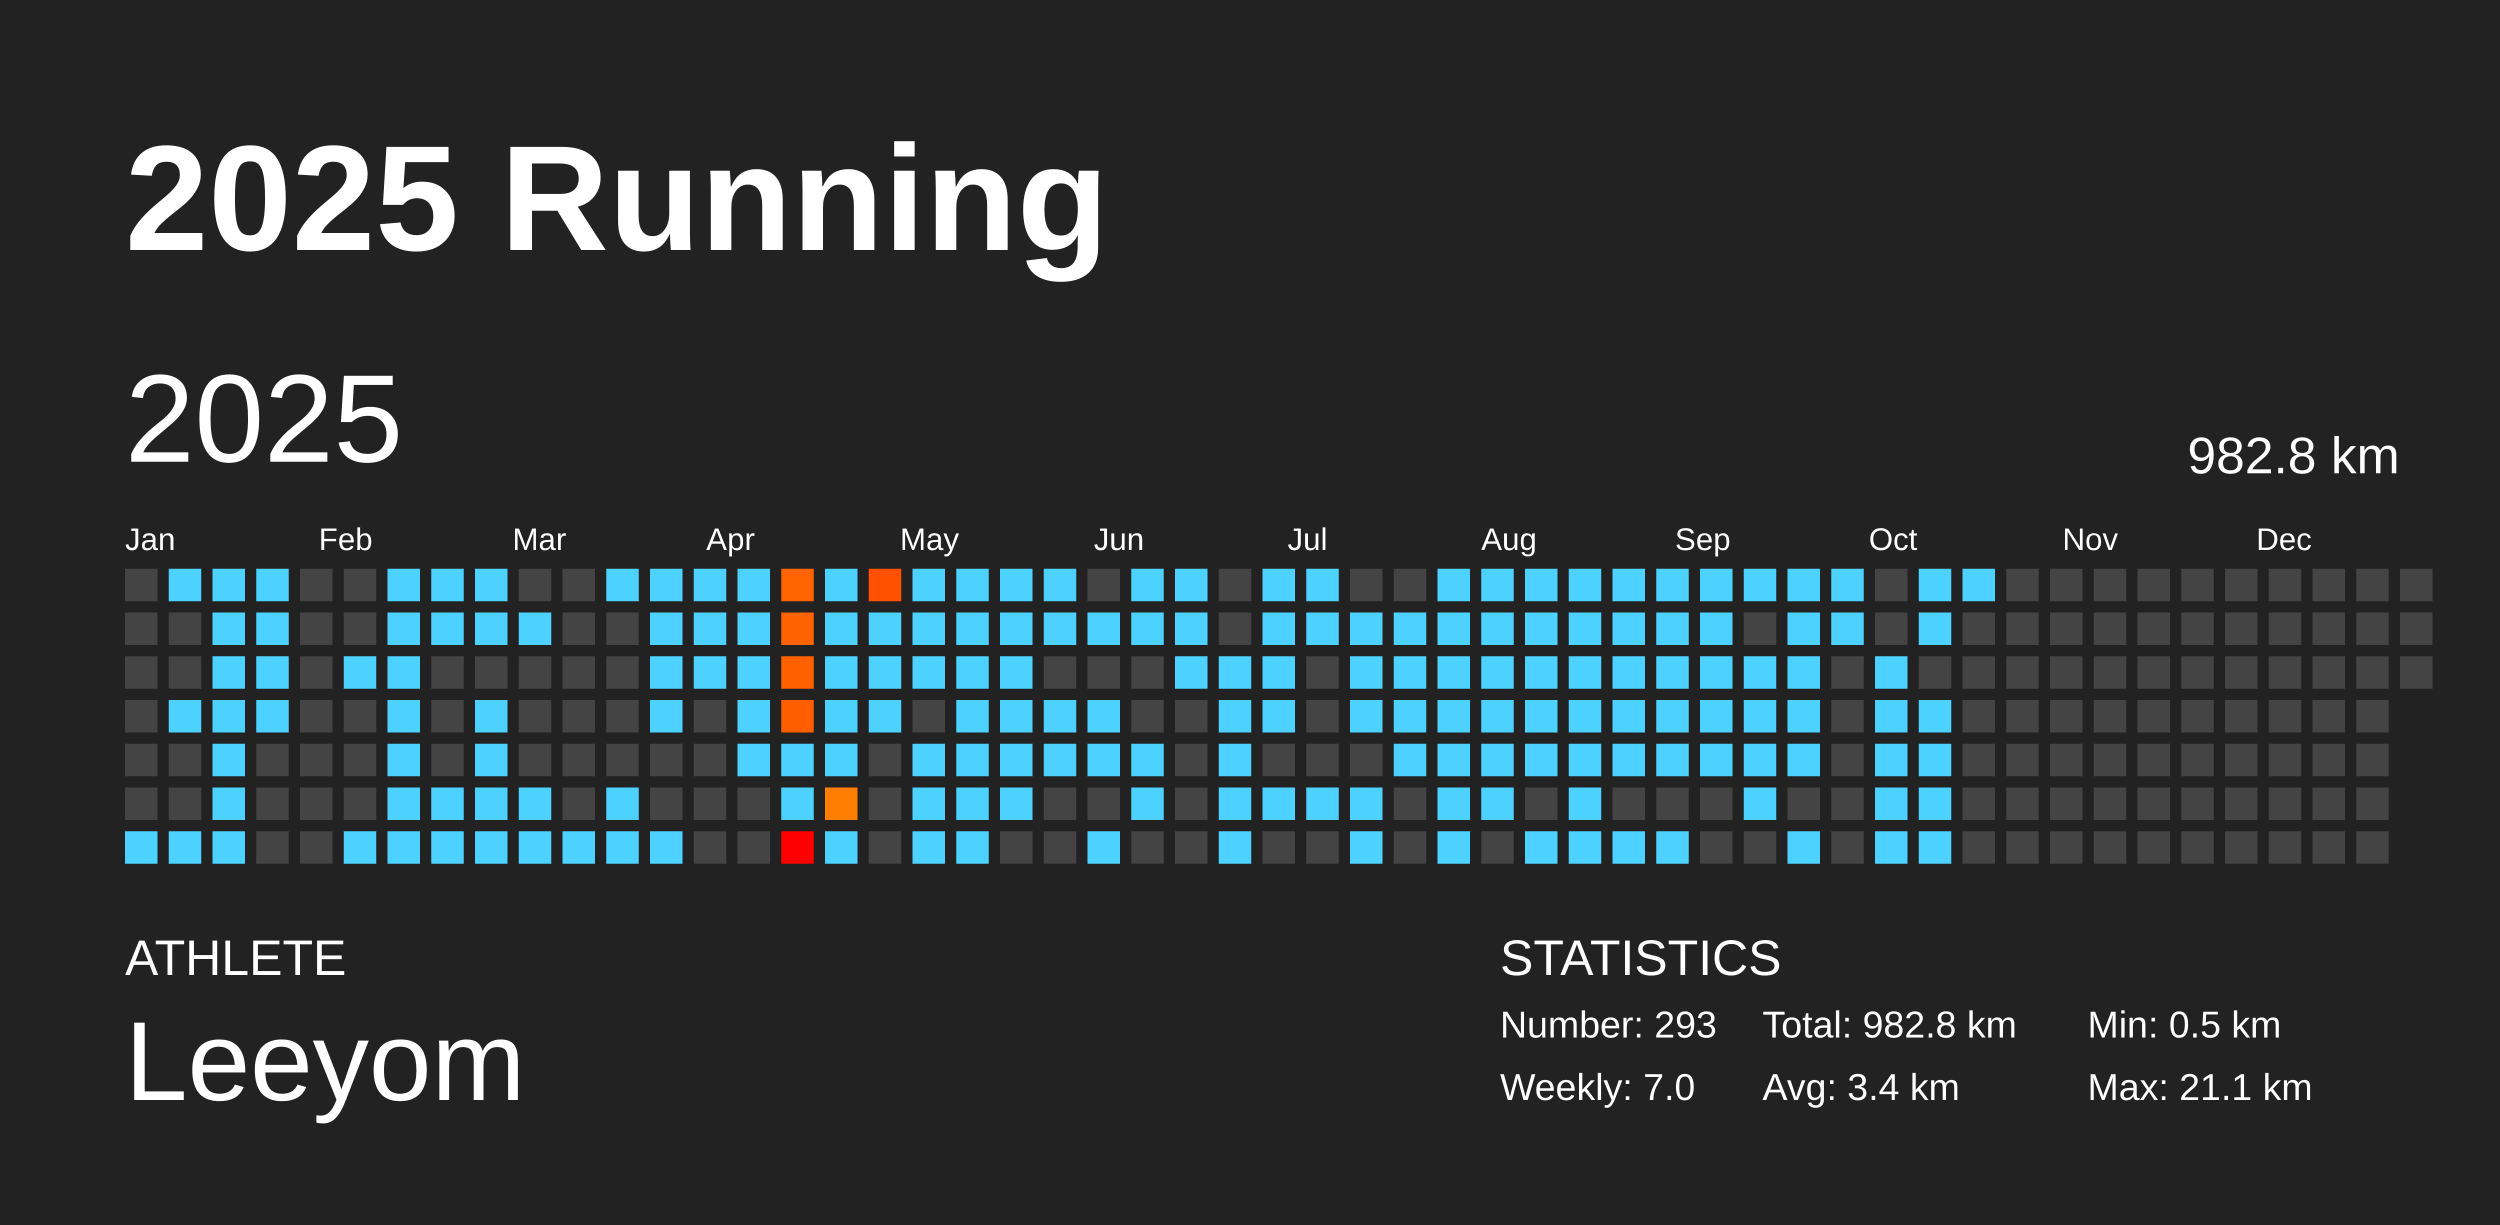
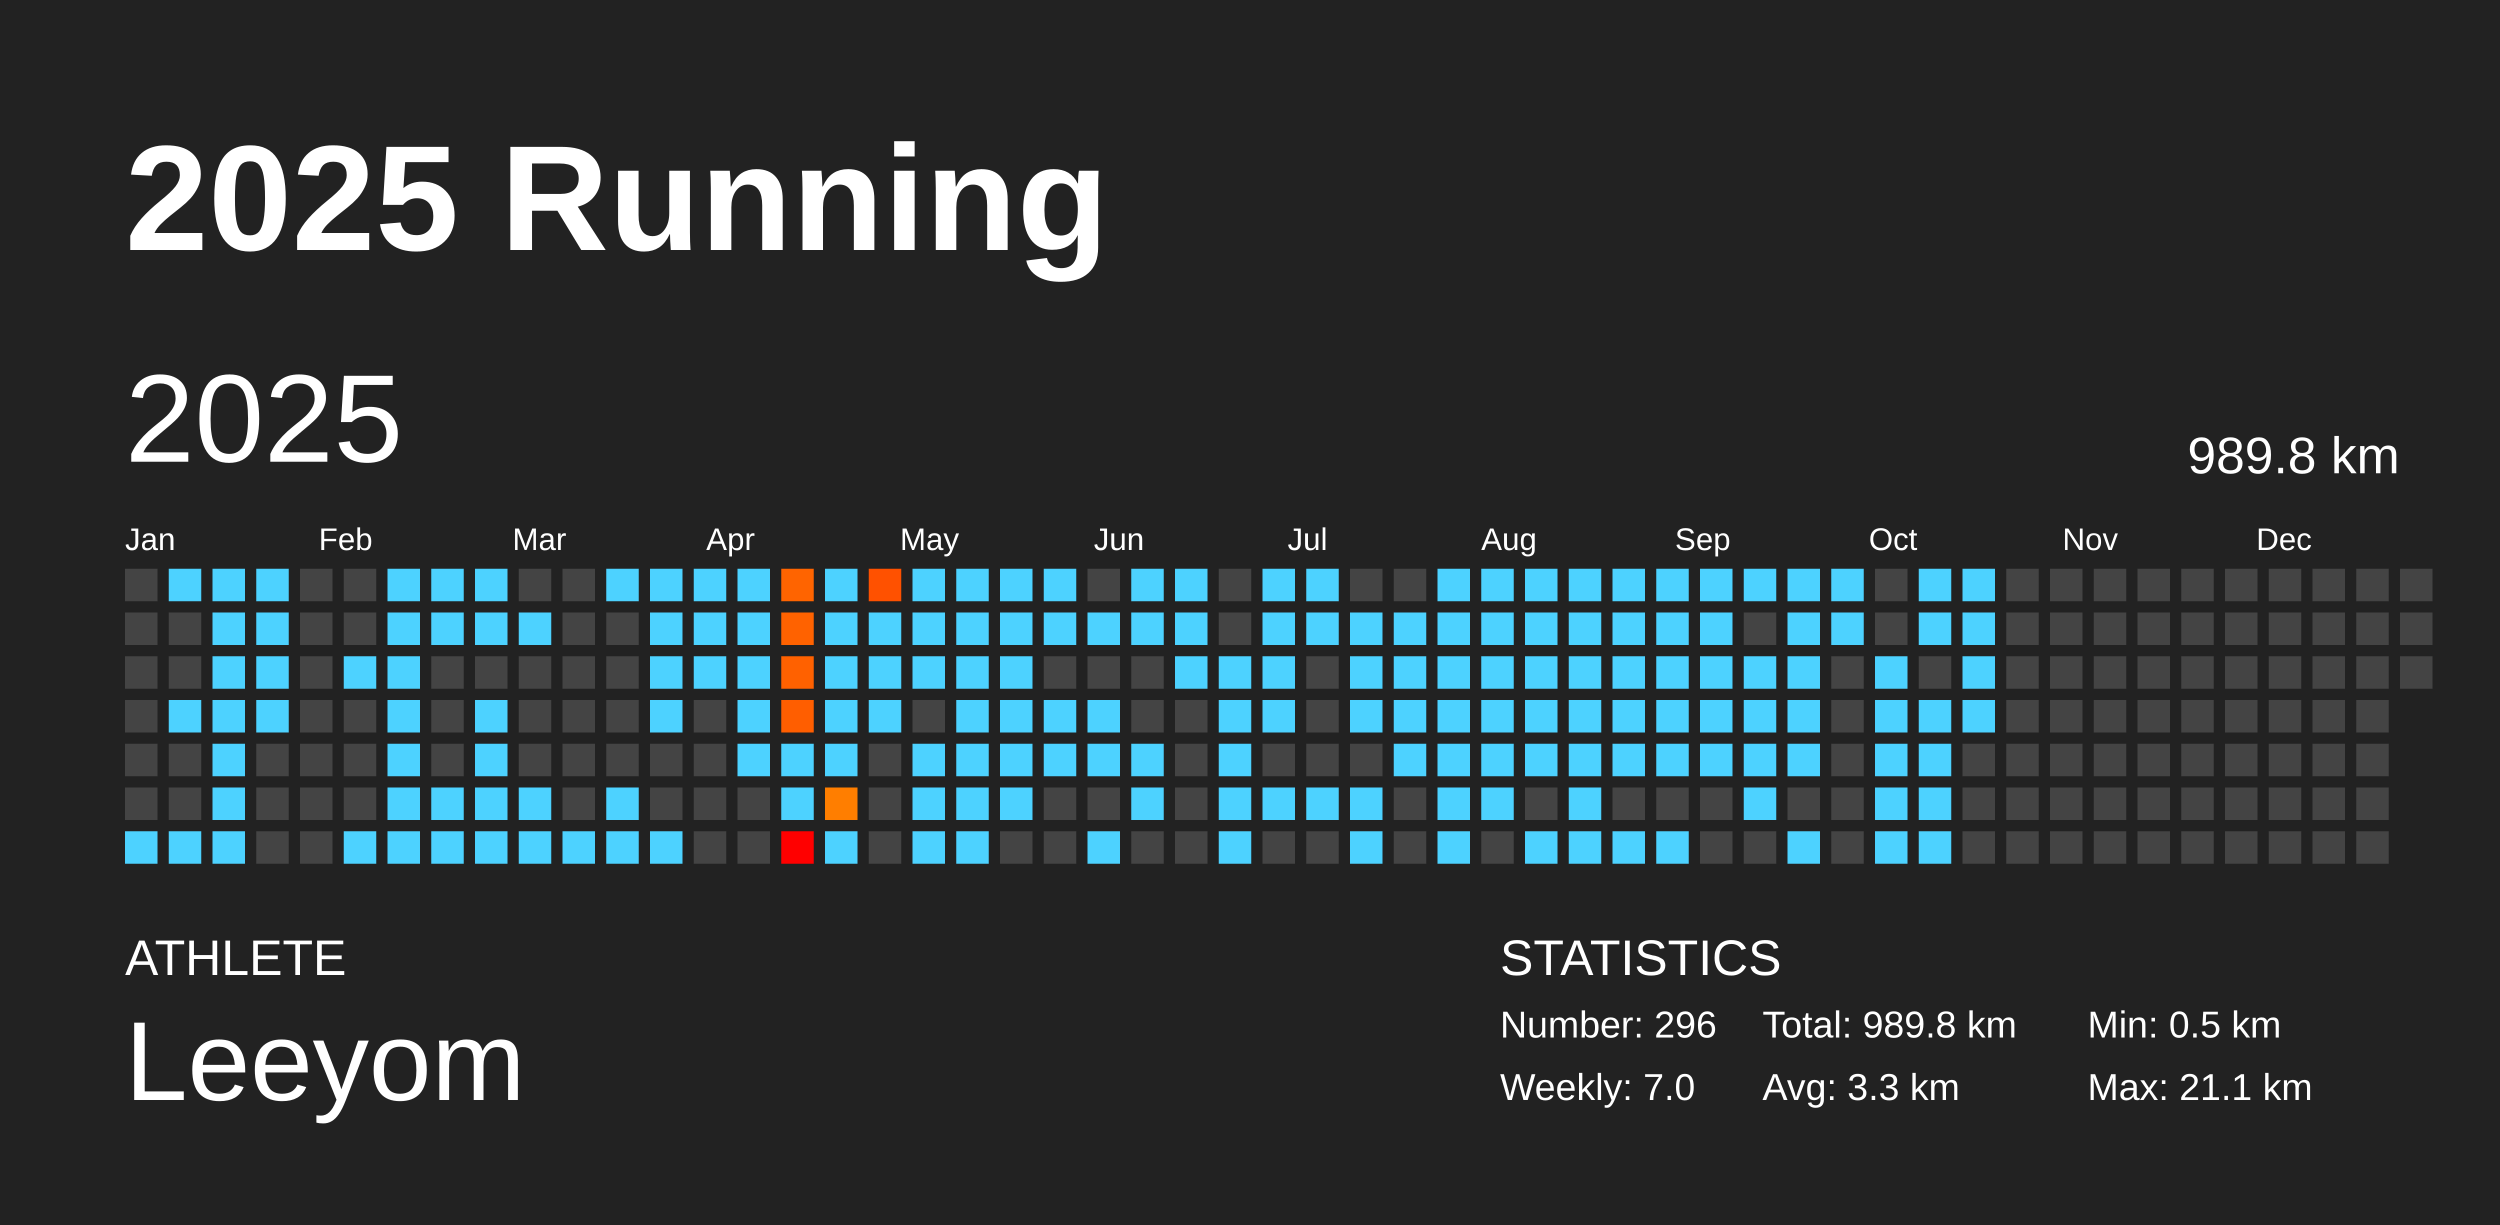
<svg xmlns="http://www.w3.org/2000/svg" baseProfile="full" height="98mm" version="1.1" viewBox="0,0,200,98" width="200mm">
  <defs />
  <rect fill="#222222" height="98" width="200" x="0" y="0" />
  <text fill="#FFFFFF" style="font-size:12px; font-family:Arial; font-weight:bold;" x="10" y="20">2025 Running</text>
  <text fill="#FFFFFF" style="font-size:4px; font-family:Arial" x="10" y="78">ATHLETE</text>
  <text fill="#FFFFFF" style="font-size:9px; font-family:Arial" x="10" y="88">Leeyom</text>
  <text fill="#FFFFFF" style="font-size:4px; font-family:Arial" x="120" y="78">STATISTICS</text>
-   <text fill="#FFFFFF" style="font-size:3px; font-family:Arial" x="120" y="83">Number: 293</text>
+   <text fill="#FFFFFF" style="font-size:3px; font-family:Arial" x="120" y="83">Number: 296</text>
  <text fill="#FFFFFF" style="font-size:3px; font-family:Arial" x="120" y="88">Weekly: 7.0</text>
-   <text fill="#FFFFFF" style="font-size:3px; font-family:Arial" x="141" y="83">Total: 982.8 km</text>
-   <text fill="#FFFFFF" style="font-size:3px; font-family:Arial" x="141" y="88">Avg: 3.4 km</text>
+   <text fill="#FFFFFF" style="font-size:3px; font-family:Arial" x="141" y="83">Total: 989.8 km</text>
+   <text fill="#FFFFFF" style="font-size:3px; font-family:Arial" x="141" y="88">Avg: 3.3 km</text>
  <text fill="#FFFFFF" style="font-size:3px; font-family:Arial" x="167" y="83">Min: 0.5 km</text>
  <text fill="#FFFFFF" style="font-size:3px; font-family:Arial" x="167" y="88">Max: 21.1 km</text>
  <text dominant-baseline="hanging" fill="#FFFFFF" style="font-size:10.0px; font-family:Arial;" x="10" y="30">2025</text>
-   <text dominant-baseline="hanging" fill="#FFFFFF" style="font-size:4.125px; font-family:Arial;" x="175" y="35">982.8 km</text>
+   <text dominant-baseline="hanging" fill="#FFFFFF" style="font-size:4.125px; font-family:Arial;" x="175" y="35">989.8 km</text>
  <text fill="#FFFFFF" style="font-size:2.5px; font-family:Arial" x="10.0" y="44">Jan</text>
  <text fill="#FFFFFF" style="font-size:2.5px; font-family:Arial" x="25.5" y="44">Feb</text>
  <text fill="#FFFFFF" style="font-size:2.5px; font-family:Arial" x="41.0" y="44">Mar</text>
  <text fill="#FFFFFF" style="font-size:2.5px; font-family:Arial" x="56.5" y="44">Apr</text>
  <text fill="#FFFFFF" style="font-size:2.5px; font-family:Arial" x="72.0" y="44">May</text>
  <text fill="#FFFFFF" style="font-size:2.5px; font-family:Arial" x="87.5" y="44">Jun</text>
  <text fill="#FFFFFF" style="font-size:2.5px; font-family:Arial" x="103.0" y="44">Jul</text>
  <text fill="#FFFFFF" style="font-size:2.5px; font-family:Arial" x="118.5" y="44">Aug</text>
  <text fill="#FFFFFF" style="font-size:2.5px; font-family:Arial" x="134.0" y="44">Sep</text>
  <text fill="#FFFFFF" style="font-size:2.5px; font-family:Arial" x="149.5" y="44">Oct</text>
  <text fill="#FFFFFF" style="font-size:2.5px; font-family:Arial" x="165.0" y="44">Nov</text>
  <text fill="#FFFFFF" style="font-size:2.5px; font-family:Arial" x="180.5" y="44">Dec</text>
  <rect fill="#444444" height="2.6" width="2.6" x="10.0" y="45.5" />
  <rect fill="#444444" height="2.6" width="2.6" x="10.0" y="49.0" />
  <rect fill="#444444" height="2.6" width="2.6" x="10.0" y="52.5" />
  <rect fill="#444444" height="2.6" width="2.6" x="10.0" y="56.0" />
  <rect fill="#444444" height="2.6" width="2.6" x="10.0" y="59.5" />
  <rect fill="#444444" height="2.6" width="2.6" x="10.0" y="63.0" />
  <rect fill="#4dd2ff" height="2.6" width="2.6" x="10.0" y="66.5" />
  <rect fill="#4dd2ff" height="2.6" width="2.6" x="13.5" y="45.5" />
  <rect fill="#444444" height="2.6" width="2.6" x="13.5" y="49.0" />
  <rect fill="#444444" height="2.6" width="2.6" x="13.5" y="52.5" />
  <rect fill="#4dd2ff" height="2.6" width="2.6" x="13.5" y="56.0" />
  <rect fill="#444444" height="2.6" width="2.6" x="13.5" y="59.5" />
  <rect fill="#444444" height="2.6" width="2.6" x="13.5" y="63.0" />
  <rect fill="#4dd2ff" height="2.6" width="2.6" x="13.5" y="66.5" />
  <rect fill="#4dd2ff" height="2.6" width="2.6" x="17.0" y="45.5" />
  <rect fill="#4dd2ff" height="2.6" width="2.6" x="17.0" y="49.0" />
  <rect fill="#4dd2ff" height="2.6" width="2.6" x="17.0" y="52.5" />
  <rect fill="#4dd2ff" height="2.6" width="2.6" x="17.0" y="56.0" />
  <rect fill="#4dd2ff" height="2.6" width="2.6" x="17.0" y="59.5" />
  <rect fill="#4dd2ff" height="2.6" width="2.6" x="17.0" y="63.0" />
  <rect fill="#4dd2ff" height="2.6" width="2.6" x="17.0" y="66.5" />
  <rect fill="#4dd2ff" height="2.6" width="2.6" x="20.5" y="45.5" />
  <rect fill="#4dd2ff" height="2.6" width="2.6" x="20.5" y="49.0" />
  <rect fill="#4dd2ff" height="2.6" width="2.6" x="20.5" y="52.5" />
  <rect fill="#4dd2ff" height="2.6" width="2.6" x="20.5" y="56.0" />
  <rect fill="#444444" height="2.6" width="2.6" x="20.5" y="59.5" />
  <rect fill="#444444" height="2.6" width="2.6" x="20.5" y="63.0" />
  <rect fill="#444444" height="2.6" width="2.6" x="20.5" y="66.5" />
  <rect fill="#444444" height="2.6" width="2.6" x="24.0" y="45.5" />
  <rect fill="#444444" height="2.6" width="2.6" x="24.0" y="49.0" />
  <rect fill="#444444" height="2.6" width="2.6" x="24.0" y="52.5" />
  <rect fill="#444444" height="2.6" width="2.6" x="24.0" y="56.0" />
  <rect fill="#444444" height="2.6" width="2.6" x="24.0" y="59.5" />
  <rect fill="#444444" height="2.6" width="2.6" x="24.0" y="63.0" />
  <rect fill="#444444" height="2.6" width="2.6" x="24.0" y="66.5" />
  <rect fill="#444444" height="2.6" width="2.6" x="27.5" y="45.5" />
  <rect fill="#444444" height="2.6" width="2.6" x="27.5" y="49.0" />
  <rect fill="#4dd2ff" height="2.6" width="2.6" x="27.5" y="52.5" />
  <rect fill="#444444" height="2.6" width="2.6" x="27.5" y="56.0" />
  <rect fill="#444444" height="2.6" width="2.6" x="27.5" y="59.5" />
  <rect fill="#444444" height="2.6" width="2.6" x="27.5" y="63.0" />
  <rect fill="#4dd2ff" height="2.6" width="2.6" x="27.5" y="66.5" />
  <rect fill="#4dd2ff" height="2.6" width="2.6" x="31.0" y="45.5" />
  <rect fill="#4dd2ff" height="2.6" width="2.6" x="31.0" y="49.0" />
  <rect fill="#4dd2ff" height="2.6" width="2.6" x="31.0" y="52.5" />
  <rect fill="#4dd2ff" height="2.6" width="2.6" x="31.0" y="56.0" />
  <rect fill="#4dd2ff" height="2.6" width="2.6" x="31.0" y="59.5" />
  <rect fill="#4dd2ff" height="2.6" width="2.6" x="31.0" y="63.0" />
  <rect fill="#4dd2ff" height="2.6" width="2.6" x="31.0" y="66.5" />
  <rect fill="#4dd2ff" height="2.6" width="2.6" x="34.5" y="45.5" />
  <rect fill="#4dd2ff" height="2.6" width="2.6" x="34.5" y="49.0" />
  <rect fill="#444444" height="2.6" width="2.6" x="34.5" y="52.5" />
  <rect fill="#444444" height="2.6" width="2.6" x="34.5" y="56.0" />
  <rect fill="#444444" height="2.6" width="2.6" x="34.5" y="59.5" />
  <rect fill="#4dd2ff" height="2.6" width="2.6" x="34.5" y="63.0" />
  <rect fill="#4dd2ff" height="2.6" width="2.6" x="34.5" y="66.5" />
  <rect fill="#4dd2ff" height="2.6" width="2.6" x="38.0" y="45.5" />
  <rect fill="#4dd2ff" height="2.6" width="2.6" x="38.0" y="49.0" />
  <rect fill="#444444" height="2.6" width="2.6" x="38.0" y="52.5" />
  <rect fill="#4dd2ff" height="2.6" width="2.6" x="38.0" y="56.0" />
  <rect fill="#4dd2ff" height="2.6" width="2.6" x="38.0" y="59.5" />
  <rect fill="#4dd2ff" height="2.6" width="2.6" x="38.0" y="63.0" />
  <rect fill="#4dd2ff" height="2.6" width="2.6" x="38.0" y="66.5" />
  <rect fill="#444444" height="2.6" width="2.6" x="41.5" y="45.5" />
  <rect fill="#4dd2ff" height="2.6" width="2.6" x="41.5" y="49.0" />
  <rect fill="#444444" height="2.6" width="2.6" x="41.5" y="52.5" />
  <rect fill="#444444" height="2.6" width="2.6" x="41.5" y="56.0" />
  <rect fill="#444444" height="2.6" width="2.6" x="41.5" y="59.5" />
  <rect fill="#4dd2ff" height="2.6" width="2.6" x="41.5" y="63.0" />
  <rect fill="#4dd2ff" height="2.6" width="2.6" x="41.5" y="66.5" />
  <rect fill="#444444" height="2.6" width="2.6" x="45.0" y="45.5" />
  <rect fill="#444444" height="2.6" width="2.6" x="45.0" y="49.0" />
  <rect fill="#444444" height="2.6" width="2.6" x="45.0" y="52.5" />
  <rect fill="#444444" height="2.6" width="2.6" x="45.0" y="56.0" />
  <rect fill="#444444" height="2.6" width="2.6" x="45.0" y="59.5" />
  <rect fill="#444444" height="2.6" width="2.6" x="45.0" y="63.0" />
  <rect fill="#4dd2ff" height="2.6" width="2.6" x="45.0" y="66.5" />
  <rect fill="#4dd2ff" height="2.6" width="2.6" x="48.5" y="45.5" />
  <rect fill="#444444" height="2.6" width="2.6" x="48.5" y="49.0" />
  <rect fill="#444444" height="2.6" width="2.6" x="48.5" y="52.5" />
  <rect fill="#444444" height="2.6" width="2.6" x="48.5" y="56.0" />
  <rect fill="#444444" height="2.6" width="2.6" x="48.5" y="59.5" />
  <rect fill="#4dd2ff" height="2.6" width="2.6" x="48.5" y="63.0" />
  <rect fill="#4dd2ff" height="2.6" width="2.6" x="48.5" y="66.5" />
  <rect fill="#4dd2ff" height="2.6" width="2.6" x="52.0" y="45.5" />
  <rect fill="#4dd2ff" height="2.6" width="2.6" x="52.0" y="49.0" />
  <rect fill="#4dd2ff" height="2.6" width="2.6" x="52.0" y="52.5" />
  <rect fill="#4dd2ff" height="2.6" width="2.6" x="52.0" y="56.0" />
  <rect fill="#444444" height="2.6" width="2.6" x="52.0" y="59.5" />
  <rect fill="#444444" height="2.6" width="2.6" x="52.0" y="63.0" />
  <rect fill="#4dd2ff" height="2.6" width="2.6" x="52.0" y="66.5" />
  <rect fill="#4dd2ff" height="2.6" width="2.6" x="55.5" y="45.5" />
  <rect fill="#4dd2ff" height="2.6" width="2.6" x="55.5" y="49.0" />
  <rect fill="#4dd2ff" height="2.6" width="2.6" x="55.5" y="52.5" />
  <rect fill="#444444" height="2.6" width="2.6" x="55.5" y="56.0" />
  <rect fill="#444444" height="2.6" width="2.6" x="55.5" y="59.5" />
  <rect fill="#444444" height="2.6" width="2.6" x="55.5" y="63.0" />
  <rect fill="#444444" height="2.6" width="2.6" x="55.5" y="66.5" />
  <rect fill="#4dd2ff" height="2.6" width="2.6" x="59.0" y="45.5" />
  <rect fill="#4dd2ff" height="2.6" width="2.6" x="59.0" y="49.0" />
  <rect fill="#4dd2ff" height="2.6" width="2.6" x="59.0" y="52.5" />
  <rect fill="#4dd2ff" height="2.6" width="2.6" x="59.0" y="56.0" />
  <rect fill="#4dd2ff" height="2.6" width="2.6" x="59.0" y="59.5" />
  <rect fill="#444444" height="2.6" width="2.6" x="59.0" y="63.0" />
  <rect fill="#444444" height="2.6" width="2.6" x="59.0" y="66.5" />
  <rect fill="#ff6400" height="2.6" width="2.6" x="62.5" y="45.5" />
  <rect fill="#ff6200" height="2.6" width="2.6" x="62.5" y="49.0" />
  <rect fill="#ff6100" height="2.6" width="2.6" x="62.5" y="52.5" />
  <rect fill="#ff5e00" height="2.6" width="2.6" x="62.5" y="56.0" />
  <rect fill="#4dd2ff" height="2.6" width="2.6" x="62.5" y="59.5" />
  <rect fill="#4dd2ff" height="2.6" width="2.6" x="62.5" y="63.0" />
  <rect fill="red" height="2.6" width="2.6" x="62.5" y="66.5" />
  <rect fill="#4dd2ff" height="2.6" width="2.6" x="66.0" y="45.5" />
  <rect fill="#4dd2ff" height="2.6" width="2.6" x="66.0" y="49.0" />
  <rect fill="#4dd2ff" height="2.6" width="2.6" x="66.0" y="52.5" />
  <rect fill="#4dd2ff" height="2.6" width="2.6" x="66.0" y="56.0" />
  <rect fill="#4dd2ff" height="2.6" width="2.6" x="66.0" y="59.5" />
  <rect fill="#ff7e00" height="2.6" width="2.6" x="66.0" y="63.0" />
  <rect fill="#4dd2ff" height="2.6" width="2.6" x="66.0" y="66.5" />
  <rect fill="#ff5100" height="2.6" width="2.6" x="69.5" y="45.5" />
  <rect fill="#4dd2ff" height="2.6" width="2.6" x="69.5" y="49.0" />
  <rect fill="#4dd2ff" height="2.6" width="2.6" x="69.5" y="52.5" />
  <rect fill="#4dd2ff" height="2.6" width="2.6" x="69.5" y="56.0" />
  <rect fill="#444444" height="2.6" width="2.6" x="69.5" y="59.5" />
  <rect fill="#444444" height="2.6" width="2.6" x="69.5" y="63.0" />
  <rect fill="#444444" height="2.6" width="2.6" x="69.5" y="66.5" />
  <rect fill="#4dd2ff" height="2.6" width="2.6" x="73.0" y="45.5" />
  <rect fill="#4dd2ff" height="2.6" width="2.6" x="73.0" y="49.0" />
  <rect fill="#4dd2ff" height="2.6" width="2.6" x="73.0" y="52.5" />
  <rect fill="#444444" height="2.6" width="2.6" x="73.0" y="56.0" />
  <rect fill="#4dd2ff" height="2.6" width="2.6" x="73.0" y="59.5" />
  <rect fill="#4dd2ff" height="2.6" width="2.6" x="73.0" y="63.0" />
  <rect fill="#4dd2ff" height="2.6" width="2.6" x="73.0" y="66.5" />
  <rect fill="#4dd2ff" height="2.6" width="2.6" x="76.5" y="45.5" />
  <rect fill="#4dd2ff" height="2.6" width="2.6" x="76.5" y="49.0" />
  <rect fill="#4dd2ff" height="2.6" width="2.6" x="76.5" y="52.5" />
  <rect fill="#4dd2ff" height="2.6" width="2.6" x="76.5" y="56.0" />
  <rect fill="#4dd2ff" height="2.6" width="2.6" x="76.5" y="59.5" />
  <rect fill="#4dd2ff" height="2.6" width="2.6" x="76.5" y="63.0" />
  <rect fill="#4dd2ff" height="2.6" width="2.6" x="76.5" y="66.5" />
  <rect fill="#4dd2ff" height="2.6" width="2.6" x="80.0" y="45.5" />
  <rect fill="#4dd2ff" height="2.6" width="2.6" x="80.0" y="49.0" />
  <rect fill="#4dd2ff" height="2.6" width="2.6" x="80.0" y="52.5" />
  <rect fill="#4dd2ff" height="2.6" width="2.6" x="80.0" y="56.0" />
  <rect fill="#4dd2ff" height="2.6" width="2.6" x="80.0" y="59.5" />
  <rect fill="#4dd2ff" height="2.6" width="2.6" x="80.0" y="63.0" />
  <rect fill="#444444" height="2.6" width="2.6" x="80.0" y="66.5" />
  <rect fill="#4dd2ff" height="2.6" width="2.6" x="83.5" y="45.5" />
  <rect fill="#4dd2ff" height="2.6" width="2.6" x="83.5" y="49.0" />
  <rect fill="#444444" height="2.6" width="2.6" x="83.5" y="52.5" />
  <rect fill="#4dd2ff" height="2.6" width="2.6" x="83.5" y="56.0" />
  <rect fill="#4dd2ff" height="2.6" width="2.6" x="83.5" y="59.5" />
  <rect fill="#444444" height="2.6" width="2.6" x="83.5" y="63.0" />
  <rect fill="#444444" height="2.6" width="2.6" x="83.5" y="66.5" />
  <rect fill="#444444" height="2.6" width="2.6" x="87.0" y="45.5" />
  <rect fill="#4dd2ff" height="2.6" width="2.6" x="87.0" y="49.0" />
  <rect fill="#444444" height="2.6" width="2.6" x="87.0" y="52.5" />
  <rect fill="#4dd2ff" height="2.6" width="2.6" x="87.0" y="56.0" />
  <rect fill="#4dd2ff" height="2.6" width="2.6" x="87.0" y="59.5" />
  <rect fill="#444444" height="2.6" width="2.6" x="87.0" y="63.0" />
  <rect fill="#4dd2ff" height="2.6" width="2.6" x="87.0" y="66.5" />
  <rect fill="#4dd2ff" height="2.6" width="2.6" x="90.5" y="45.5" />
  <rect fill="#4dd2ff" height="2.6" width="2.6" x="90.5" y="49.0" />
  <rect fill="#444444" height="2.6" width="2.6" x="90.5" y="52.5" />
  <rect fill="#444444" height="2.6" width="2.6" x="90.5" y="56.0" />
  <rect fill="#4dd2ff" height="2.6" width="2.6" x="90.5" y="59.5" />
  <rect fill="#4dd2ff" height="2.6" width="2.6" x="90.5" y="63.0" />
  <rect fill="#444444" height="2.6" width="2.6" x="90.5" y="66.5" />
  <rect fill="#4dd2ff" height="2.6" width="2.6" x="94.0" y="45.5" />
  <rect fill="#4dd2ff" height="2.6" width="2.6" x="94.0" y="49.0" />
  <rect fill="#4dd2ff" height="2.6" width="2.6" x="94.0" y="52.5" />
  <rect fill="#444444" height="2.6" width="2.6" x="94.0" y="56.0" />
  <rect fill="#444444" height="2.6" width="2.6" x="94.0" y="59.5" />
  <rect fill="#444444" height="2.6" width="2.6" x="94.0" y="63.0" />
  <rect fill="#444444" height="2.6" width="2.6" x="94.0" y="66.5" />
  <rect fill="#444444" height="2.6" width="2.6" x="97.5" y="45.5" />
  <rect fill="#444444" height="2.6" width="2.6" x="97.5" y="49.0" />
  <rect fill="#4dd2ff" height="2.6" width="2.6" x="97.5" y="52.5" />
  <rect fill="#4dd2ff" height="2.6" width="2.6" x="97.5" y="56.0" />
  <rect fill="#4dd2ff" height="2.6" width="2.6" x="97.5" y="59.5" />
  <rect fill="#4dd2ff" height="2.6" width="2.6" x="97.5" y="63.0" />
  <rect fill="#4dd2ff" height="2.6" width="2.6" x="97.5" y="66.5" />
  <rect fill="#4dd2ff" height="2.6" width="2.6" x="101.0" y="45.5" />
  <rect fill="#4dd2ff" height="2.6" width="2.6" x="101.0" y="49.0" />
  <rect fill="#4dd2ff" height="2.6" width="2.6" x="101.0" y="52.5" />
  <rect fill="#4dd2ff" height="2.6" width="2.6" x="101.0" y="56.0" />
  <rect fill="#444444" height="2.6" width="2.6" x="101.0" y="59.5" />
  <rect fill="#4dd2ff" height="2.6" width="2.6" x="101.0" y="63.0" />
  <rect fill="#444444" height="2.6" width="2.6" x="101.0" y="66.5" />
  <rect fill="#4dd2ff" height="2.6" width="2.6" x="104.5" y="45.5" />
  <rect fill="#4dd2ff" height="2.6" width="2.6" x="104.5" y="49.0" />
  <rect fill="#444444" height="2.6" width="2.6" x="104.5" y="52.5" />
  <rect fill="#444444" height="2.6" width="2.6" x="104.5" y="56.0" />
  <rect fill="#444444" height="2.6" width="2.6" x="104.5" y="59.5" />
  <rect fill="#4dd2ff" height="2.6" width="2.6" x="104.5" y="63.0" />
  <rect fill="#444444" height="2.6" width="2.6" x="104.5" y="66.5" />
  <rect fill="#444444" height="2.6" width="2.6" x="108.0" y="45.5" />
  <rect fill="#4dd2ff" height="2.6" width="2.6" x="108.0" y="49.0" />
  <rect fill="#4dd2ff" height="2.6" width="2.6" x="108.0" y="52.5" />
  <rect fill="#4dd2ff" height="2.6" width="2.6" x="108.0" y="56.0" />
  <rect fill="#444444" height="2.6" width="2.6" x="108.0" y="59.5" />
  <rect fill="#4dd2ff" height="2.6" width="2.6" x="108.0" y="63.0" />
  <rect fill="#4dd2ff" height="2.6" width="2.6" x="108.0" y="66.5" />
  <rect fill="#444444" height="2.6" width="2.6" x="111.5" y="45.5" />
  <rect fill="#4dd2ff" height="2.6" width="2.6" x="111.5" y="49.0" />
  <rect fill="#4dd2ff" height="2.6" width="2.6" x="111.5" y="52.5" />
  <rect fill="#4dd2ff" height="2.6" width="2.6" x="111.5" y="56.0" />
  <rect fill="#4dd2ff" height="2.6" width="2.6" x="111.5" y="59.5" />
  <rect fill="#444444" height="2.6" width="2.6" x="111.5" y="63.0" />
  <rect fill="#444444" height="2.6" width="2.6" x="111.5" y="66.5" />
  <rect fill="#4dd2ff" height="2.6" width="2.6" x="115.0" y="45.5" />
  <rect fill="#4dd2ff" height="2.6" width="2.6" x="115.0" y="49.0" />
  <rect fill="#4dd2ff" height="2.6" width="2.6" x="115.0" y="52.5" />
  <rect fill="#4dd2ff" height="2.6" width="2.6" x="115.0" y="56.0" />
  <rect fill="#4dd2ff" height="2.6" width="2.6" x="115.0" y="59.5" />
  <rect fill="#4dd2ff" height="2.6" width="2.6" x="115.0" y="63.0" />
  <rect fill="#4dd2ff" height="2.6" width="2.6" x="115.0" y="66.5" />
  <rect fill="#4dd2ff" height="2.6" width="2.6" x="118.5" y="45.5" />
  <rect fill="#4dd2ff" height="2.6" width="2.6" x="118.5" y="49.0" />
  <rect fill="#4dd2ff" height="2.6" width="2.6" x="118.5" y="52.5" />
  <rect fill="#4dd2ff" height="2.6" width="2.6" x="118.5" y="56.0" />
  <rect fill="#4dd2ff" height="2.6" width="2.6" x="118.5" y="59.5" />
  <rect fill="#4dd2ff" height="2.6" width="2.6" x="118.5" y="63.0" />
  <rect fill="#444444" height="2.6" width="2.6" x="118.5" y="66.5" />
  <rect fill="#4dd2ff" height="2.6" width="2.6" x="122.0" y="45.5" />
  <rect fill="#4dd2ff" height="2.6" width="2.6" x="122.0" y="49.0" />
  <rect fill="#4dd2ff" height="2.6" width="2.6" x="122.0" y="52.5" />
  <rect fill="#4dd2ff" height="2.6" width="2.6" x="122.0" y="56.0" />
  <rect fill="#4dd2ff" height="2.6" width="2.6" x="122.0" y="59.5" />
  <rect fill="#444444" height="2.6" width="2.6" x="122.0" y="63.0" />
  <rect fill="#4dd2ff" height="2.6" width="2.6" x="122.0" y="66.5" />
  <rect fill="#4dd2ff" height="2.6" width="2.6" x="125.5" y="45.5" />
  <rect fill="#4dd2ff" height="2.6" width="2.6" x="125.5" y="49.0" />
  <rect fill="#4dd2ff" height="2.6" width="2.6" x="125.5" y="52.5" />
  <rect fill="#4dd2ff" height="2.6" width="2.6" x="125.5" y="56.0" />
  <rect fill="#4dd2ff" height="2.6" width="2.6" x="125.5" y="59.5" />
  <rect fill="#4dd2ff" height="2.6" width="2.6" x="125.5" y="63.0" />
  <rect fill="#4dd2ff" height="2.6" width="2.6" x="125.5" y="66.5" />
  <rect fill="#4dd2ff" height="2.6" width="2.6" x="129.0" y="45.5" />
  <rect fill="#4dd2ff" height="2.6" width="2.6" x="129.0" y="49.0" />
  <rect fill="#4dd2ff" height="2.6" width="2.6" x="129.0" y="52.5" />
  <rect fill="#4dd2ff" height="2.6" width="2.6" x="129.0" y="56.0" />
  <rect fill="#4dd2ff" height="2.6" width="2.6" x="129.0" y="59.5" />
  <rect fill="#444444" height="2.6" width="2.6" x="129.0" y="63.0" />
  <rect fill="#4dd2ff" height="2.6" width="2.6" x="129.0" y="66.5" />
  <rect fill="#4dd2ff" height="2.6" width="2.6" x="132.5" y="45.5" />
  <rect fill="#4dd2ff" height="2.6" width="2.6" x="132.5" y="49.0" />
  <rect fill="#4dd2ff" height="2.6" width="2.6" x="132.5" y="52.5" />
  <rect fill="#4dd2ff" height="2.6" width="2.6" x="132.5" y="56.0" />
  <rect fill="#4dd2ff" height="2.6" width="2.6" x="132.5" y="59.5" />
  <rect fill="#444444" height="2.6" width="2.6" x="132.5" y="63.0" />
  <rect fill="#4dd2ff" height="2.6" width="2.6" x="132.5" y="66.5" />
  <rect fill="#4dd2ff" height="2.6" width="2.6" x="136.0" y="45.5" />
  <rect fill="#4dd2ff" height="2.6" width="2.6" x="136.0" y="49.0" />
  <rect fill="#4dd2ff" height="2.6" width="2.6" x="136.0" y="52.5" />
  <rect fill="#4dd2ff" height="2.6" width="2.6" x="136.0" y="56.0" />
  <rect fill="#4dd2ff" height="2.6" width="2.6" x="136.0" y="59.5" />
  <rect fill="#444444" height="2.6" width="2.6" x="136.0" y="63.0" />
  <rect fill="#444444" height="2.6" width="2.6" x="136.0" y="66.5" />
  <rect fill="#4dd2ff" height="2.6" width="2.6" x="139.5" y="45.5" />
  <rect fill="#444444" height="2.6" width="2.6" x="139.5" y="49.0" />
  <rect fill="#4dd2ff" height="2.6" width="2.6" x="139.5" y="52.5" />
  <rect fill="#4dd2ff" height="2.6" width="2.6" x="139.5" y="56.0" />
  <rect fill="#4dd2ff" height="2.6" width="2.6" x="139.5" y="59.5" />
  <rect fill="#4dd2ff" height="2.6" width="2.6" x="139.5" y="63.0" />
  <rect fill="#444444" height="2.6" width="2.6" x="139.5" y="66.5" />
  <rect fill="#4dd2ff" height="2.6" width="2.6" x="143.0" y="45.5" />
  <rect fill="#4dd2ff" height="2.6" width="2.6" x="143.0" y="49.0" />
  <rect fill="#4dd2ff" height="2.6" width="2.6" x="143.0" y="52.5" />
  <rect fill="#4dd2ff" height="2.6" width="2.6" x="143.0" y="56.0" />
  <rect fill="#4dd2ff" height="2.6" width="2.6" x="143.0" y="59.5" />
  <rect fill="#444444" height="2.6" width="2.6" x="143.0" y="63.0" />
  <rect fill="#4dd2ff" height="2.6" width="2.6" x="143.0" y="66.5" />
  <rect fill="#4dd2ff" height="2.6" width="2.6" x="146.5" y="45.5" />
  <rect fill="#4dd2ff" height="2.6" width="2.6" x="146.5" y="49.0" />
  <rect fill="#444444" height="2.6" width="2.6" x="146.5" y="52.5" />
  <rect fill="#444444" height="2.6" width="2.6" x="146.5" y="56.0" />
  <rect fill="#444444" height="2.6" width="2.6" x="146.5" y="59.5" />
  <rect fill="#444444" height="2.6" width="2.6" x="146.5" y="63.0" />
  <rect fill="#444444" height="2.6" width="2.6" x="146.5" y="66.5" />
  <rect fill="#444444" height="2.6" width="2.6" x="150.0" y="45.5" />
  <rect fill="#444444" height="2.6" width="2.6" x="150.0" y="49.0" />
  <rect fill="#4dd2ff" height="2.6" width="2.6" x="150.0" y="52.5" />
  <rect fill="#4dd2ff" height="2.6" width="2.6" x="150.0" y="56.0" />
  <rect fill="#4dd2ff" height="2.6" width="2.6" x="150.0" y="59.5" />
  <rect fill="#4dd2ff" height="2.6" width="2.6" x="150.0" y="63.0" />
  <rect fill="#4dd2ff" height="2.6" width="2.6" x="150.0" y="66.5" />
  <rect fill="#4dd2ff" height="2.6" width="2.6" x="153.5" y="45.5" />
  <rect fill="#4dd2ff" height="2.6" width="2.6" x="153.5" y="49.0" />
  <rect fill="#444444" height="2.6" width="2.6" x="153.5" y="52.5" />
  <rect fill="#4dd2ff" height="2.6" width="2.6" x="153.5" y="56.0" />
  <rect fill="#4dd2ff" height="2.6" width="2.6" x="153.5" y="59.5" />
  <rect fill="#4dd2ff" height="2.6" width="2.6" x="153.5" y="63.0" />
  <rect fill="#4dd2ff" height="2.6" width="2.6" x="153.5" y="66.5" />
  <rect fill="#4dd2ff" height="2.6" width="2.6" x="157.0" y="45.5" />
-   <rect fill="#444444" height="2.6" width="2.6" x="157.0" y="49.0" />
-   <rect fill="#444444" height="2.6" width="2.6" x="157.0" y="52.5" />
-   <rect fill="#444444" height="2.6" width="2.6" x="157.0" y="56.0" />
+   <rect fill="#4dd2ff" height="2.6" width="2.6" x="157.0" y="49.0" />
+   <rect fill="#4dd2ff" height="2.6" width="2.6" x="157.0" y="52.5" />
+   <rect fill="#4dd2ff" height="2.6" width="2.6" x="157.0" y="56.0" />
  <rect fill="#444444" height="2.6" width="2.6" x="157.0" y="59.5" />
  <rect fill="#444444" height="2.6" width="2.6" x="157.0" y="63.0" />
  <rect fill="#444444" height="2.6" width="2.6" x="157.0" y="66.5" />
  <rect fill="#444444" height="2.6" width="2.6" x="160.5" y="45.5" />
  <rect fill="#444444" height="2.6" width="2.6" x="160.5" y="49.0" />
  <rect fill="#444444" height="2.6" width="2.6" x="160.5" y="52.5" />
  <rect fill="#444444" height="2.6" width="2.6" x="160.5" y="56.0" />
  <rect fill="#444444" height="2.6" width="2.6" x="160.5" y="59.5" />
  <rect fill="#444444" height="2.6" width="2.6" x="160.5" y="63.0" />
  <rect fill="#444444" height="2.6" width="2.6" x="160.5" y="66.5" />
  <rect fill="#444444" height="2.6" width="2.6" x="164.0" y="45.5" />
  <rect fill="#444444" height="2.6" width="2.6" x="164.0" y="49.0" />
  <rect fill="#444444" height="2.6" width="2.6" x="164.0" y="52.5" />
  <rect fill="#444444" height="2.6" width="2.6" x="164.0" y="56.0" />
  <rect fill="#444444" height="2.6" width="2.6" x="164.0" y="59.5" />
  <rect fill="#444444" height="2.6" width="2.6" x="164.0" y="63.0" />
  <rect fill="#444444" height="2.6" width="2.6" x="164.0" y="66.5" />
  <rect fill="#444444" height="2.6" width="2.6" x="167.5" y="45.5" />
  <rect fill="#444444" height="2.6" width="2.6" x="167.5" y="49.0" />
  <rect fill="#444444" height="2.6" width="2.6" x="167.5" y="52.5" />
  <rect fill="#444444" height="2.6" width="2.6" x="167.5" y="56.0" />
  <rect fill="#444444" height="2.6" width="2.6" x="167.5" y="59.5" />
  <rect fill="#444444" height="2.6" width="2.6" x="167.5" y="63.0" />
  <rect fill="#444444" height="2.6" width="2.6" x="167.5" y="66.5" />
  <rect fill="#444444" height="2.6" width="2.6" x="171.0" y="45.5" />
  <rect fill="#444444" height="2.6" width="2.6" x="171.0" y="49.0" />
  <rect fill="#444444" height="2.6" width="2.6" x="171.0" y="52.5" />
  <rect fill="#444444" height="2.6" width="2.6" x="171.0" y="56.0" />
  <rect fill="#444444" height="2.6" width="2.6" x="171.0" y="59.5" />
  <rect fill="#444444" height="2.6" width="2.6" x="171.0" y="63.0" />
  <rect fill="#444444" height="2.6" width="2.6" x="171.0" y="66.5" />
  <rect fill="#444444" height="2.6" width="2.6" x="174.5" y="45.5" />
  <rect fill="#444444" height="2.6" width="2.6" x="174.5" y="49.0" />
  <rect fill="#444444" height="2.6" width="2.6" x="174.5" y="52.5" />
  <rect fill="#444444" height="2.6" width="2.6" x="174.5" y="56.0" />
  <rect fill="#444444" height="2.6" width="2.6" x="174.5" y="59.5" />
  <rect fill="#444444" height="2.6" width="2.6" x="174.5" y="63.0" />
  <rect fill="#444444" height="2.6" width="2.6" x="174.5" y="66.5" />
  <rect fill="#444444" height="2.6" width="2.6" x="178.0" y="45.5" />
  <rect fill="#444444" height="2.6" width="2.6" x="178.0" y="49.0" />
  <rect fill="#444444" height="2.6" width="2.6" x="178.0" y="52.5" />
  <rect fill="#444444" height="2.6" width="2.6" x="178.0" y="56.0" />
  <rect fill="#444444" height="2.6" width="2.6" x="178.0" y="59.5" />
  <rect fill="#444444" height="2.6" width="2.6" x="178.0" y="63.0" />
  <rect fill="#444444" height="2.6" width="2.6" x="178.0" y="66.5" />
  <rect fill="#444444" height="2.6" width="2.6" x="181.5" y="45.5" />
  <rect fill="#444444" height="2.6" width="2.6" x="181.5" y="49.0" />
  <rect fill="#444444" height="2.6" width="2.6" x="181.5" y="52.5" />
  <rect fill="#444444" height="2.6" width="2.6" x="181.5" y="56.0" />
  <rect fill="#444444" height="2.6" width="2.6" x="181.5" y="59.5" />
  <rect fill="#444444" height="2.6" width="2.6" x="181.5" y="63.0" />
  <rect fill="#444444" height="2.6" width="2.6" x="181.5" y="66.5" />
  <rect fill="#444444" height="2.6" width="2.6" x="185.0" y="45.5" />
  <rect fill="#444444" height="2.6" width="2.6" x="185.0" y="49.0" />
  <rect fill="#444444" height="2.6" width="2.6" x="185.0" y="52.5" />
  <rect fill="#444444" height="2.6" width="2.6" x="185.0" y="56.0" />
  <rect fill="#444444" height="2.6" width="2.6" x="185.0" y="59.5" />
  <rect fill="#444444" height="2.6" width="2.6" x="185.0" y="63.0" />
  <rect fill="#444444" height="2.6" width="2.6" x="185.0" y="66.5" />
  <rect fill="#444444" height="2.6" width="2.6" x="188.5" y="45.5" />
  <rect fill="#444444" height="2.6" width="2.6" x="188.5" y="49.0" />
  <rect fill="#444444" height="2.6" width="2.6" x="188.5" y="52.5" />
  <rect fill="#444444" height="2.6" width="2.6" x="188.5" y="56.0" />
  <rect fill="#444444" height="2.6" width="2.6" x="188.5" y="59.5" />
  <rect fill="#444444" height="2.6" width="2.6" x="188.5" y="63.0" />
  <rect fill="#444444" height="2.6" width="2.6" x="188.5" y="66.5" />
  <rect fill="#444444" height="2.6" width="2.6" x="192.0" y="45.5" />
  <rect fill="#444444" height="2.6" width="2.6" x="192.0" y="49.0" />
  <rect fill="#444444" height="2.6" width="2.6" x="192.0" y="52.5" />
</svg>
